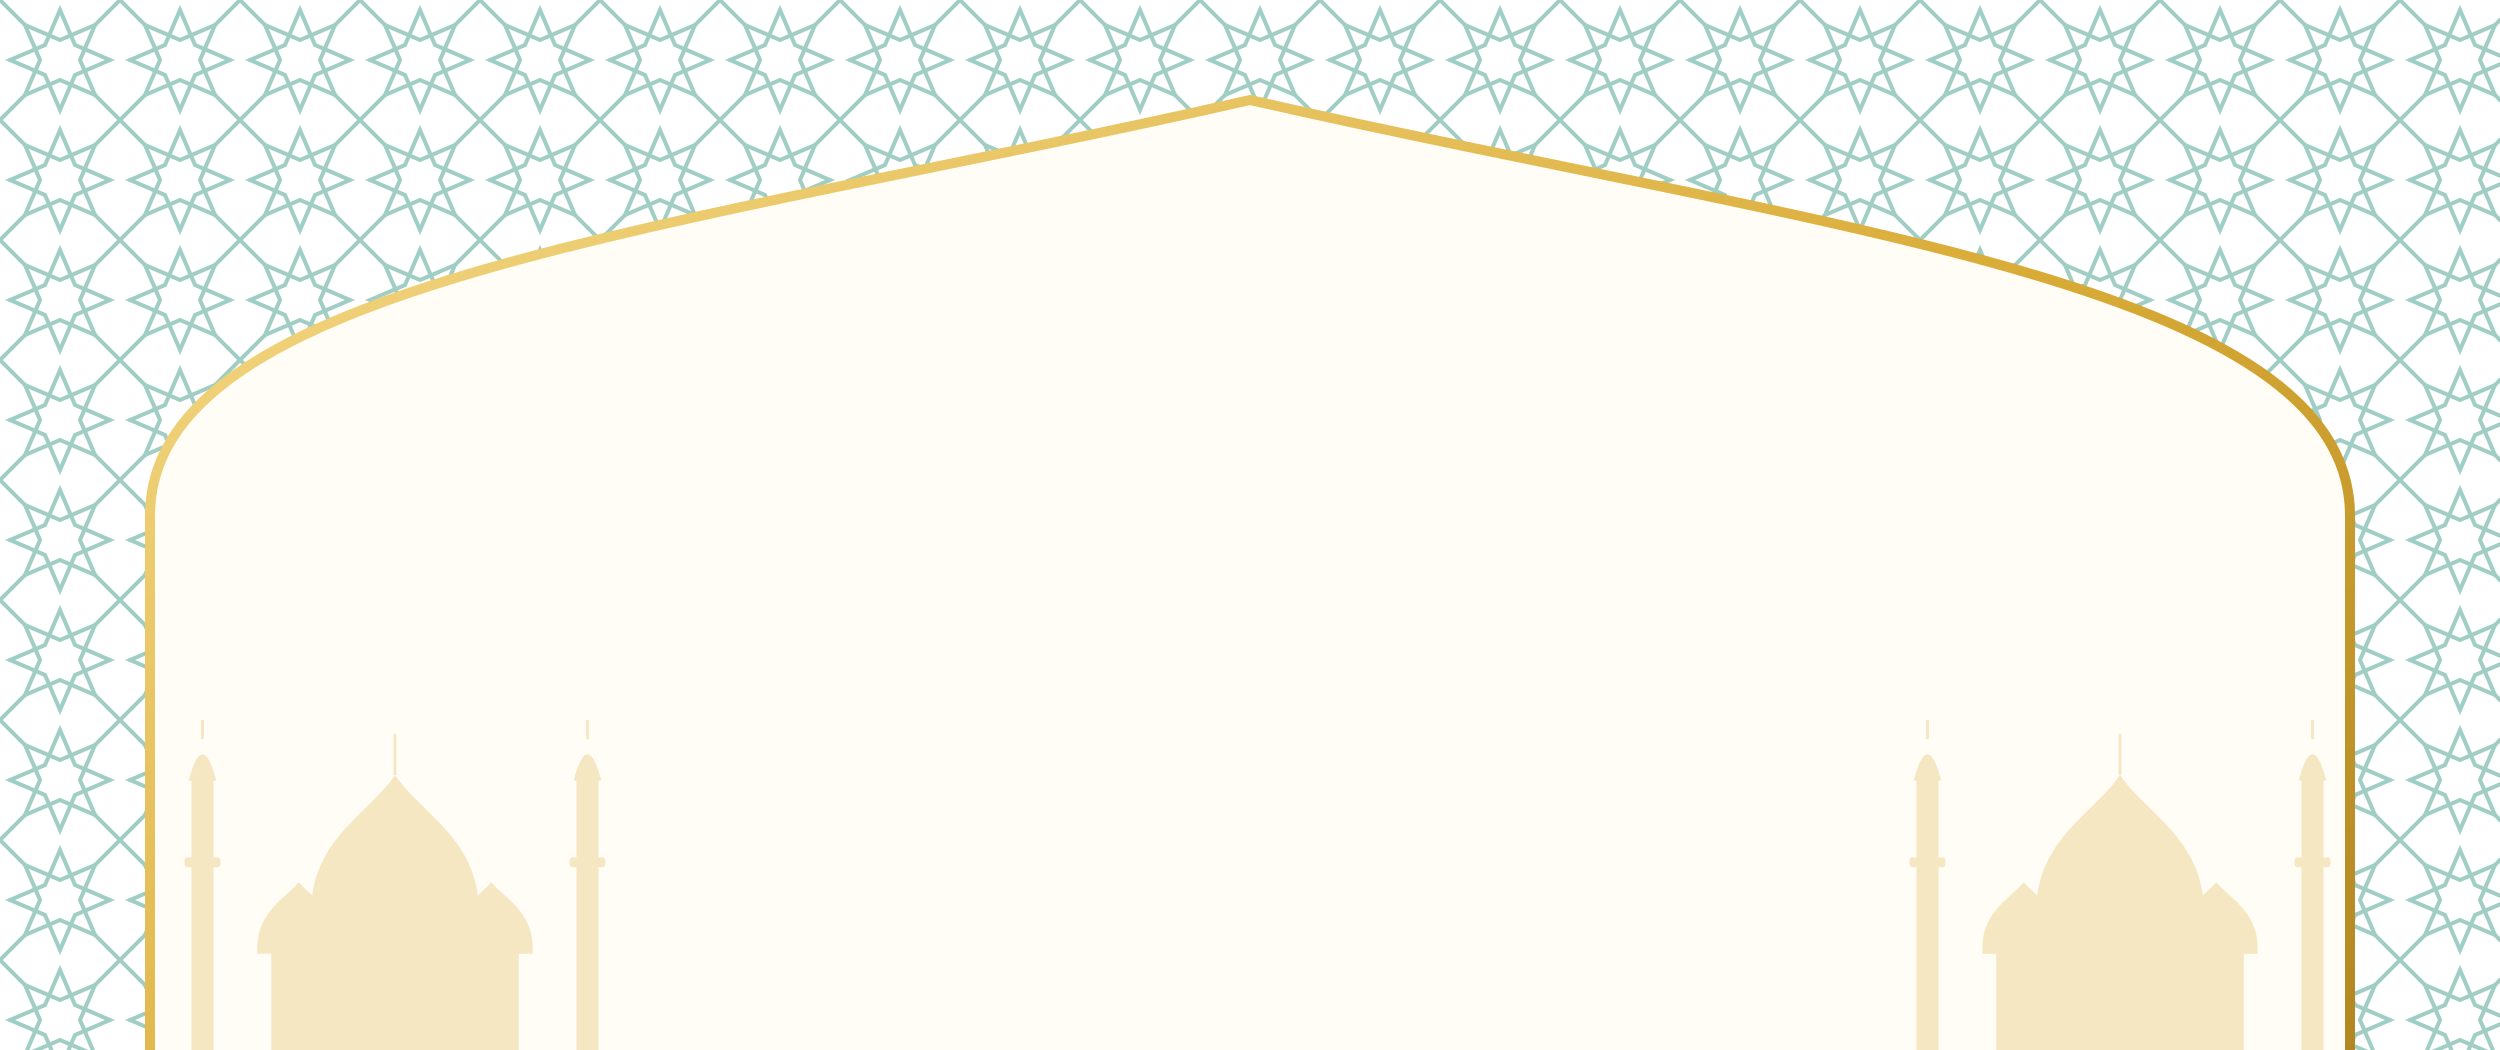
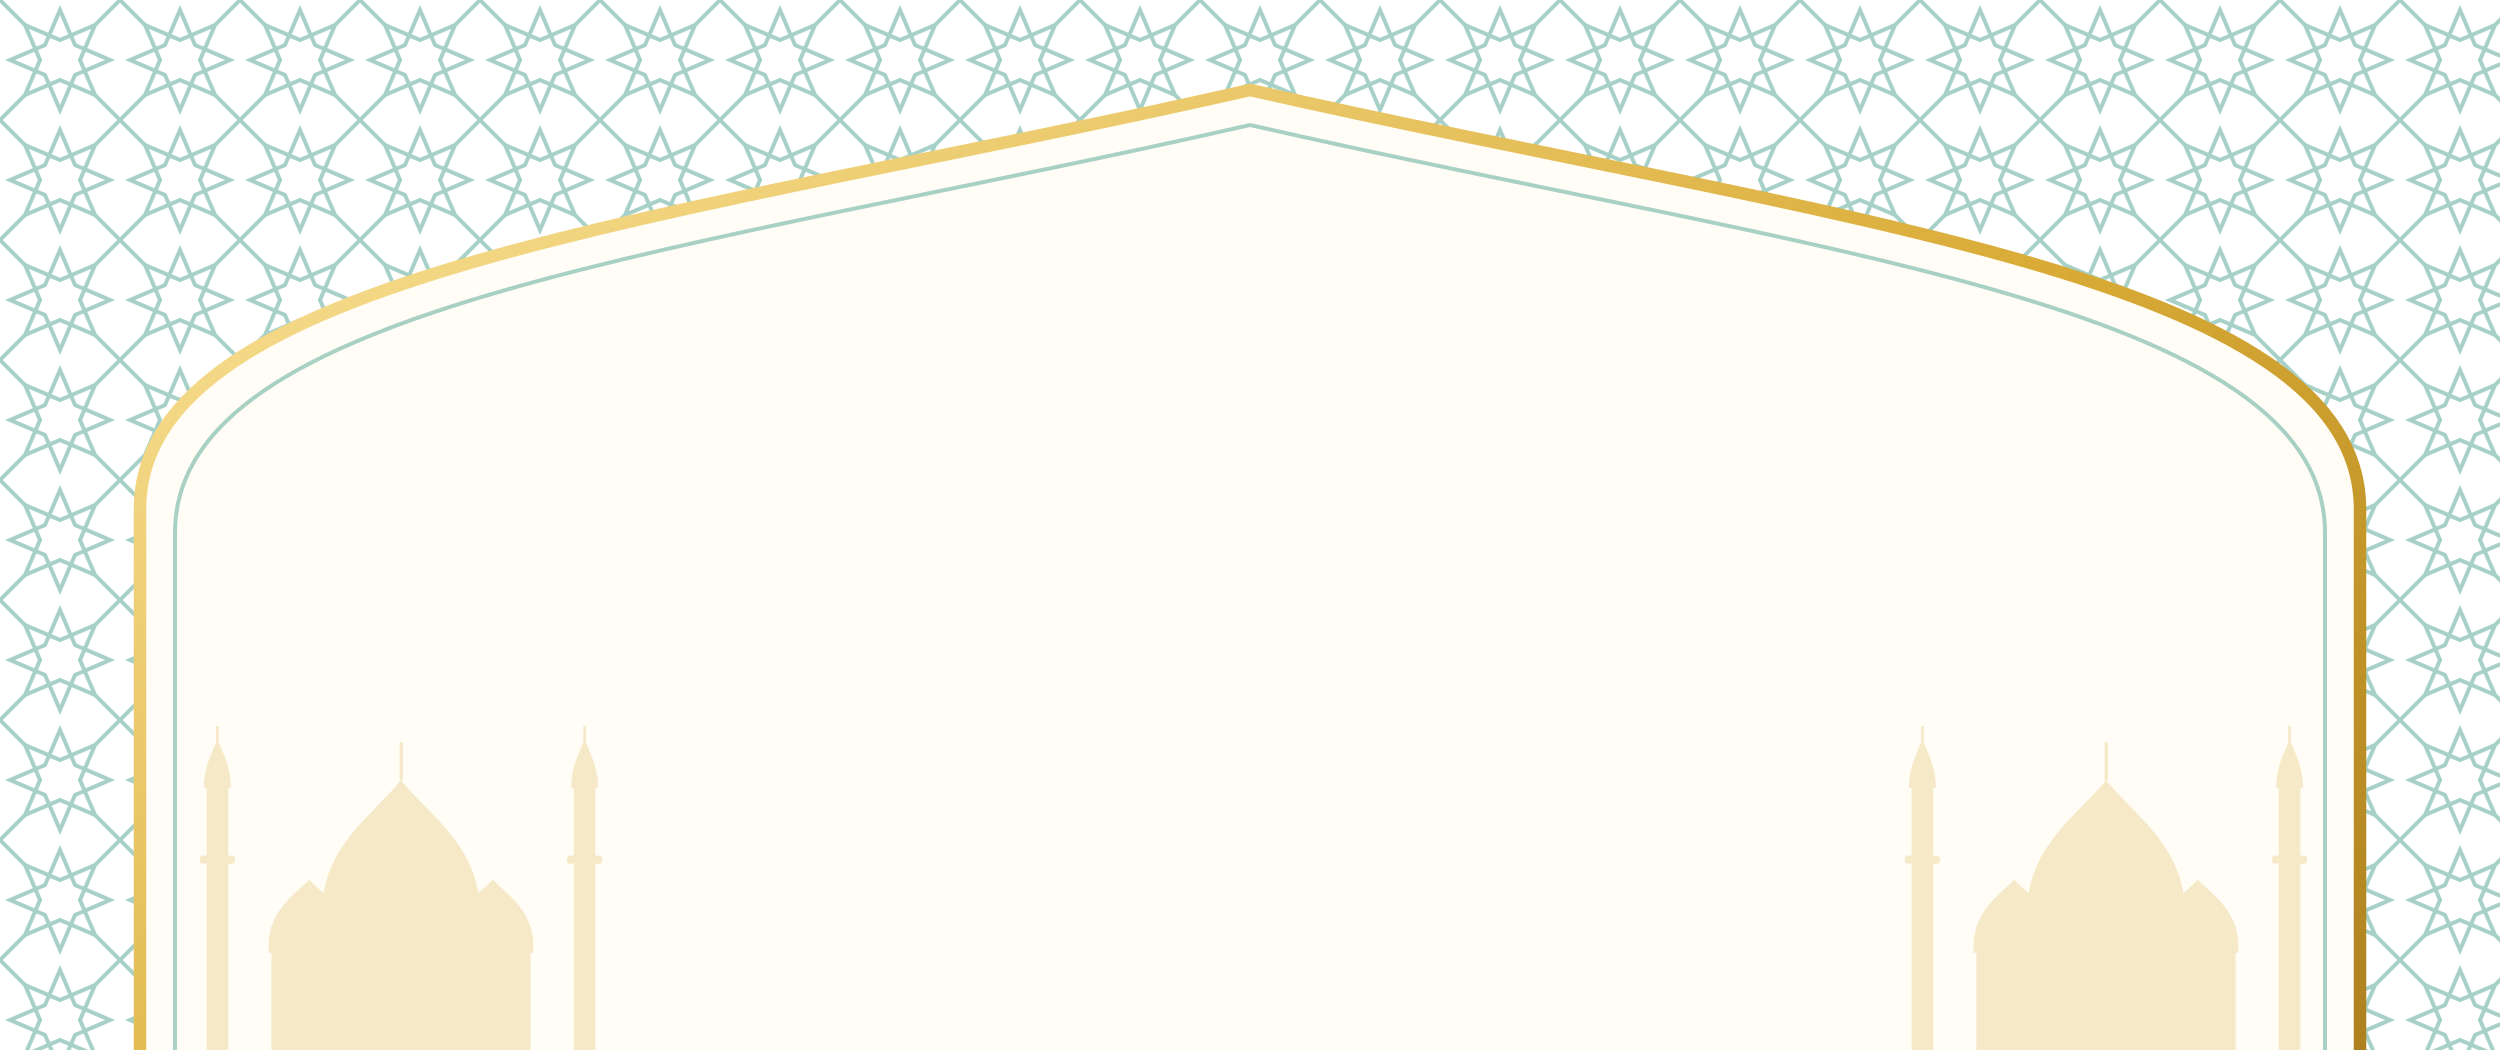
<svg xmlns="http://www.w3.org/2000/svg" viewBox="0 0 1000 420" width="1000" height="420">
  <defs>
    <linearGradient id="sky" x1="0" y1="0" x2="0" y2="1">
-       <stop offset="0" stop-color="#8FCBE6" />
-       <stop offset=".55" stop-color="#CFE9F1" />
-       <stop offset="1" stop-color="#F6F1E2" />
+       <stop offset="0" stop-color="#BEE2D8" />
+       <stop offset=".48" stop-color="#E4F2EA" />
+       <stop offset="1" stop-color="#FBF4DC" />
    </linearGradient>
+     <radialGradient id="sunDisk" cx=".5" cy=".5" r=".5">
+       <stop offset="0" stop-color="#FFFDF0" />
+       <stop offset=".45" stop-color="#FCE28E" />
+       <stop offset=".85" stop-color="#F5CA63" stop-opacity=".55" />
+       <stop offset="1" stop-color="#F5CA63" stop-opacity="0" />
+     </radialGradient>
    <linearGradient id="wall" x1="0" y1="0" x2="1" y2="0">
-       <stop offset="0" stop-color="#FFFEFA" />
-       <stop offset=".6" stop-color="#F6EFDF" />
-       <stop offset="1" stop-color="#E4D8BE" />
+       <stop offset="0" stop-color="#FFFDF8" />
+       <stop offset=".6" stop-color="#F6EFE0" />
+       <stop offset="1" stop-color="#E5D8BD" />
    </linearGradient>
    <linearGradient id="wallDark" x1="0" y1="0" x2="1" y2="0">
      <stop offset="0" stop-color="#EDE3CC" />
-       <stop offset="1" stop-color="#D6C7A6" />
+       <stop offset="1" stop-color="#D4C4A0" />
    </linearGradient>
-     <radialGradient id="dome" cx=".36" cy=".3" r=".85">
-       <stop offset="0" stop-color="#FFFFFF" />
-       <stop offset=".45" stop-color="#F5EEDD" />
-       <stop offset="1" stop-color="#CDBD98" />
+     <radialGradient id="dome" cx=".35" cy=".28" r=".82">
+       <stop offset="0" stop-color="#35B896" />
+       <stop offset=".48" stop-color="#087E65" />
+       <stop offset="1" stop-color="#043A30" />
    </radialGradient>
    <linearGradient id="gold" x1="0" y1="0" x2="1" y2="1">
-       <stop offset="0" stop-color="#F6DC8C" />
+       <stop offset="0" stop-color="#FCE69E" />
      <stop offset=".5" stop-color="#D9AB36" />
-       <stop offset="1" stop-color="#A47A1C" />
+       <stop offset="1" stop-color="#9E7316" />
    </linearGradient>
    <linearGradient id="window" x1="0" y1="0" x2="0" y2="1">
-       <stop offset="0" stop-color="#6E968D" />
-       <stop offset="1" stop-color="#3F6A61" />
+       <stop offset="0" stop-color="#C9831B" />
+       <stop offset=".45" stop-color="#F3B740" />
+       <stop offset="1" stop-color="#FFF3B8" />
+     </linearGradient>
+     <linearGradient id="windowDeep" x1="0" y1="0" x2="0" y2="1">
+       <stop offset="0" stop-color="#05352C" />
+       <stop offset=".55" stop-color="#086A55" />
+       <stop offset="1" stop-color="#159A7C" />
    </linearGradient>
    <linearGradient id="grass" x1="0" y1="0" x2="0" y2="1">
-       <stop offset="0" stop-color="#9BD08C" />
-       <stop offset="1" stop-color="#4F995C" />
+       <stop offset="0" stop-color="#8CCB6E" />
+       <stop offset="1" stop-color="#2D7A47" />
    </linearGradient>
-     <radialGradient id="tree" cx=".35" cy=".3" r=".8">
-       <stop offset="0" stop-color="#8CCB6E" />
-       <stop offset=".6" stop-color="#4E9E4F" />
-       <stop offset="1" stop-color="#2D6E3D" />
-     </radialGradient>
+     <linearGradient id="tree" x1="0" y1="0" x2="0.4" y2="1">
+       <stop offset="0" stop-color="#98D66C" />
+       <stop offset=".55" stop-color="#439952" />
+       <stop offset="1" stop-color="#1E5D38" />
+     </linearGradient>
+     <linearGradient id="treeBack" x1="0" y1="0" x2="0" y2="1">
+       <stop offset="0" stop-color="#6EB862" />
+       <stop offset="1" stop-color="#1B5233" />
+     </linearGradient>
    <linearGradient id="leaf" x1="0" y1="0" x2="1" y2="1">
-       <stop offset="0" stop-color="#5BAA5E" />
-       <stop offset="1" stop-color="#2C6A3E" />
+       <stop offset="0" stop-color="#64B85F" />
+       <stop offset="1" stop-color="#22603A" />
    </linearGradient>
    <linearGradient id="trunk" x1="0" y1="0" x2="1" y2="0">
-       <stop offset="0" stop-color="#A07B4E" />
-       <stop offset="1" stop-color="#6E5030" />
+       <stop offset="0" stop-color="#9A7144" />
+       <stop offset="1" stop-color="#5E4124" />
    </linearGradient>
    <linearGradient id="page" x1="0" y1="0" x2="1" y2="0">
-       <stop offset="0" stop-color="#F3E7C8" />
-       <stop offset=".85" stop-color="#FFFBEF" />
-       <stop offset="1" stop-color="#EADBB5" />
+       <stop offset="0" stop-color="#F4E8CA" />
+       <stop offset=".82" stop-color="#FFFDF6" />
+       <stop offset="1" stop-color="#E6D5AD" />
    </linearGradient>
    <linearGradient id="pageR" x1="1" y1="0" x2="0" y2="0">
-       <stop offset="0" stop-color="#F3E7C8" />
-       <stop offset=".85" stop-color="#FFFBEF" />
-       <stop offset="1" stop-color="#EADBB5" />
+       <stop offset="0" stop-color="#F4E8CA" />
+       <stop offset=".82" stop-color="#FFFDF6" />
+       <stop offset="1" stop-color="#E6D5AD" />
    </linearGradient>
    <linearGradient id="wood" x1="0" y1="0" x2="1" y2="1">
-       <stop offset="0" stop-color="#B07A43" />
-       <stop offset="1" stop-color="#6F4521" />
+       <stop offset="0" stop-color="#C88A4B" />
+       <stop offset=".5" stop-color="#9C622B" />
+       <stop offset="1" stop-color="#5D3714" />
    </linearGradient>
    <linearGradient id="emerald" x1="0" y1="0" x2="1" y2="1">
      <stop offset="0" stop-color="#14A07F" />
      <stop offset=".55" stop-color="#087E65" />
      <stop offset="1" stop-color="#06473D" />
    </linearGradient>
    <radialGradient id="glow" cx=".5" cy=".5" r=".5">
      <stop offset="0" stop-color="#FFF4C7" />
      <stop offset=".6" stop-color="#F7C65A" />
      <stop offset="1" stop-color="#E09A2A" />
    </radialGradient>
    <radialGradient id="halo" cx=".5" cy=".5" r=".5">
-       <stop offset="0" stop-color="#FFE7A0" stop-opacity=".75" />
-       <stop offset="1" stop-color="#FFE7A0" stop-opacity="0" />
+       <stop offset="0" stop-color="#FFEAA6" stop-opacity=".82" />
+       <stop offset="1" stop-color="#FFEAA6" stop-opacity="0" />
    </radialGradient>
    <filter id="soft" x="-20%" y="-20%" width="140%" height="140%">
      <feGaussianBlur stdDeviation="6" />
    </filter>
    <filter id="shadow" x="-20%" y="-20%" width="140%" height="160%">
-       <feDropShadow dx="0" dy="6" stdDeviation="8" flood-color="#2b2b1f" flood-opacity=".22" />
+       <feDropShadow dx="0" dy="6" stdDeviation="8" flood-color="#132A23" flood-opacity=".22" />
    </filter>
    <pattern id="lattice" width="48" height="48" patternUnits="userSpaceOnUse">
      <g fill="none" stroke="#087E65" stroke-width="1.6" opacity=".55">
        <path d="M24 4 L30 18 L44 24 L30 30 L24 44 L18 30 L4 24 L18 18 Z" />
        <path d="M10 10 L24 16 L38 10 L32 24 L38 38 L24 32 L10 38 L16 24 Z" />
        <path d="M0 0 L10 10 M48 0 L38 10 M0 48 L10 38 M48 48 L38 38" />
      </g>
    </pattern>
    <pattern id="latticeGold" width="48" height="48" patternUnits="userSpaceOnUse">
      <g fill="none" stroke="#D9AB36" stroke-width="1.4" opacity=".5">
        <path d="M24 4 L30 18 L44 24 L30 30 L24 44 L18 30 L4 24 L18 18 Z" />
        <path d="M10 10 L24 16 L38 10 L32 24 L38 38 L24 32 L10 38 L16 24 Z" />
      </g>
    </pattern>
  </defs>
-   <rect width="1000" height="420" fill="url(#lattice)" opacity=".7" />
-   <path d="M60.0 560.0 L60.0 206.4 C60.0 112.8 271.2 92.0 500.0 40.0 C728.8 92.0 940.0 112.8 940.0 206.4 L940.0 560.0 Z" fill="#FFFDF6" />
-   <path d="M60.0 560.0 L60.0 206.4 C60.0 112.8 271.2 92.0 500.0 40.0 C728.8 92.0 940.0 112.8 940.0 206.4 L940.0 560.0 Z" fill="none" stroke="url(#gold)" stroke-width="4" />
-   <g transform="translate(70.0 288.0) scale(0.550)">
-     <g fill="#D9AB36" opacity="0.28">
-       <rect x="12" y="40" width="16" height="200" />
-       <path d="M10 44 Q20 6 30 44 Z" />
-       <rect x="19" y="0" width="2" height="14" />
-       <rect x="7" y="100" width="26" height="7" rx="2" />
-       <rect x="292" y="40" width="16" height="200" />
-       <path d="M290 44 Q300 6 310 44 Z" />
-       <rect x="299" y="0" width="2" height="14" />
-       <rect x="287" y="100" width="26" height="7" rx="2" />
-       <rect x="70" y="150" width="180" height="90" />
-       <path d="M100 152 C92 90 140 70 160 40 C180 70 228 90 220 152 Z" />
-       <rect x="159" y="10" width="2" height="30" />
-       <path d="M60 170 C58 140 80 130 90 118 C100 130 122 140 120 170 Z" />
-       <path d="M200 170 C198 140 220 130 230 118 C240 130 262 140 260 170 Z" />
+   <rect width="1000" height="420" fill="url(#lattice)" opacity=".65" />
+   <path d="M56.0 560.0 L56.0 203.7 C56.0 109.4 269.1 88.4 500.0 36.0 C730.9 88.4 944.0 109.4 944.0 203.7 L944.0 560.0 Z" fill="#FFFDF6" />
+   <path d="M56.0 560.0 L56.0 203.7 C56.0 109.4 269.1 88.4 500.0 36.0 C730.9 88.4 944.0 109.4 944.0 203.7 L944.0 560.0 Z" fill="none" stroke="url(#gold)" stroke-width="5" />
+   <path d="M70.0 560.0 L70.0 213.2 C70.0 121.4 276.4 101.0 500.0 50.0 C723.6 101.0 930.0 121.4 930.0 213.2 L930.0 560.0 Z" fill="none" stroke="#087E65" stroke-width="1.6" opacity=".35" />
+   <g transform="translate(74.0 290.4) scale(0.540)">
+     <g fill="#D9AB36" opacity="0.24">
+       <rect x="16" y="44" width="16" height="196" />
+       <path d="M14 46 C14 26 24 14 24 8 C24 14 34 26 34 46 Z" />
+       <rect x="23" y="0" width="2" height="12" />
+       <rect x="11" y="96" width="26" height="6" rx="2" />
+       <rect x="288" y="44" width="16" height="196" />
+       <path d="M286 46 C286 26 296 14 296 8 C296 14 306 26 306 46 Z" />
+       <rect x="295" y="0" width="2" height="12" />
+       <rect x="283" y="96" width="26" height="6" rx="2" />
+       <rect x="64" y="148" width="192" height="92" />
+       <path d="M102 150 C96 92 138 68 160 40 C182 68 224 92 218 150 Z" />
+       <rect x="159" y="12" width="2.4" height="28" />
+       <path d="M62 168 C60 138 80 126 92 114 C104 126 124 138 122 168 Z" />
+       <path d="M198 168 C196 138 216 126 228 114 C240 126 260 138 258 168 Z" />
    </g>
  </g>
-   <g transform="translate(760.0 288.0) scale(0.550)">
-     <g fill="#D9AB36" opacity="0.28">
-       <rect x="12" y="40" width="16" height="200" />
-       <path d="M10 44 Q20 6 30 44 Z" />
-       <rect x="19" y="0" width="2" height="14" />
-       <rect x="7" y="100" width="26" height="7" rx="2" />
-       <rect x="292" y="40" width="16" height="200" />
-       <path d="M290 44 Q300 6 310 44 Z" />
-       <rect x="299" y="0" width="2" height="14" />
-       <rect x="287" y="100" width="26" height="7" rx="2" />
-       <rect x="70" y="150" width="180" height="90" />
-       <path d="M100 152 C92 90 140 70 160 40 C180 70 228 90 220 152 Z" />
-       <rect x="159" y="10" width="2" height="30" />
-       <path d="M60 170 C58 140 80 130 90 118 C100 130 122 140 120 170 Z" />
-       <path d="M200 170 C198 140 220 130 230 118 C240 130 262 140 260 170 Z" />
+   <g transform="translate(756.0 290.4) scale(0.540)">
+     <g fill="#D9AB36" opacity="0.24">
+       <rect x="16" y="44" width="16" height="196" />
+       <path d="M14 46 C14 26 24 14 24 8 C24 14 34 26 34 46 Z" />
+       <rect x="23" y="0" width="2" height="12" />
+       <rect x="11" y="96" width="26" height="6" rx="2" />
+       <rect x="288" y="44" width="16" height="196" />
+       <path d="M286 46 C286 26 296 14 296 8 C296 14 306 26 306 46 Z" />
+       <rect x="295" y="0" width="2" height="12" />
+       <rect x="283" y="96" width="26" height="6" rx="2" />
+       <rect x="64" y="148" width="192" height="92" />
+       <path d="M102 150 C96 92 138 68 160 40 C182 68 224 92 218 150 Z" />
+       <rect x="159" y="12" width="2.4" height="28" />
+       <path d="M62 168 C60 138 80 126 92 114 C104 126 124 138 122 168 Z" />
+       <path d="M198 168 C196 138 216 126 228 114 C240 126 260 138 258 168 Z" />
    </g>
  </g>
</svg>
